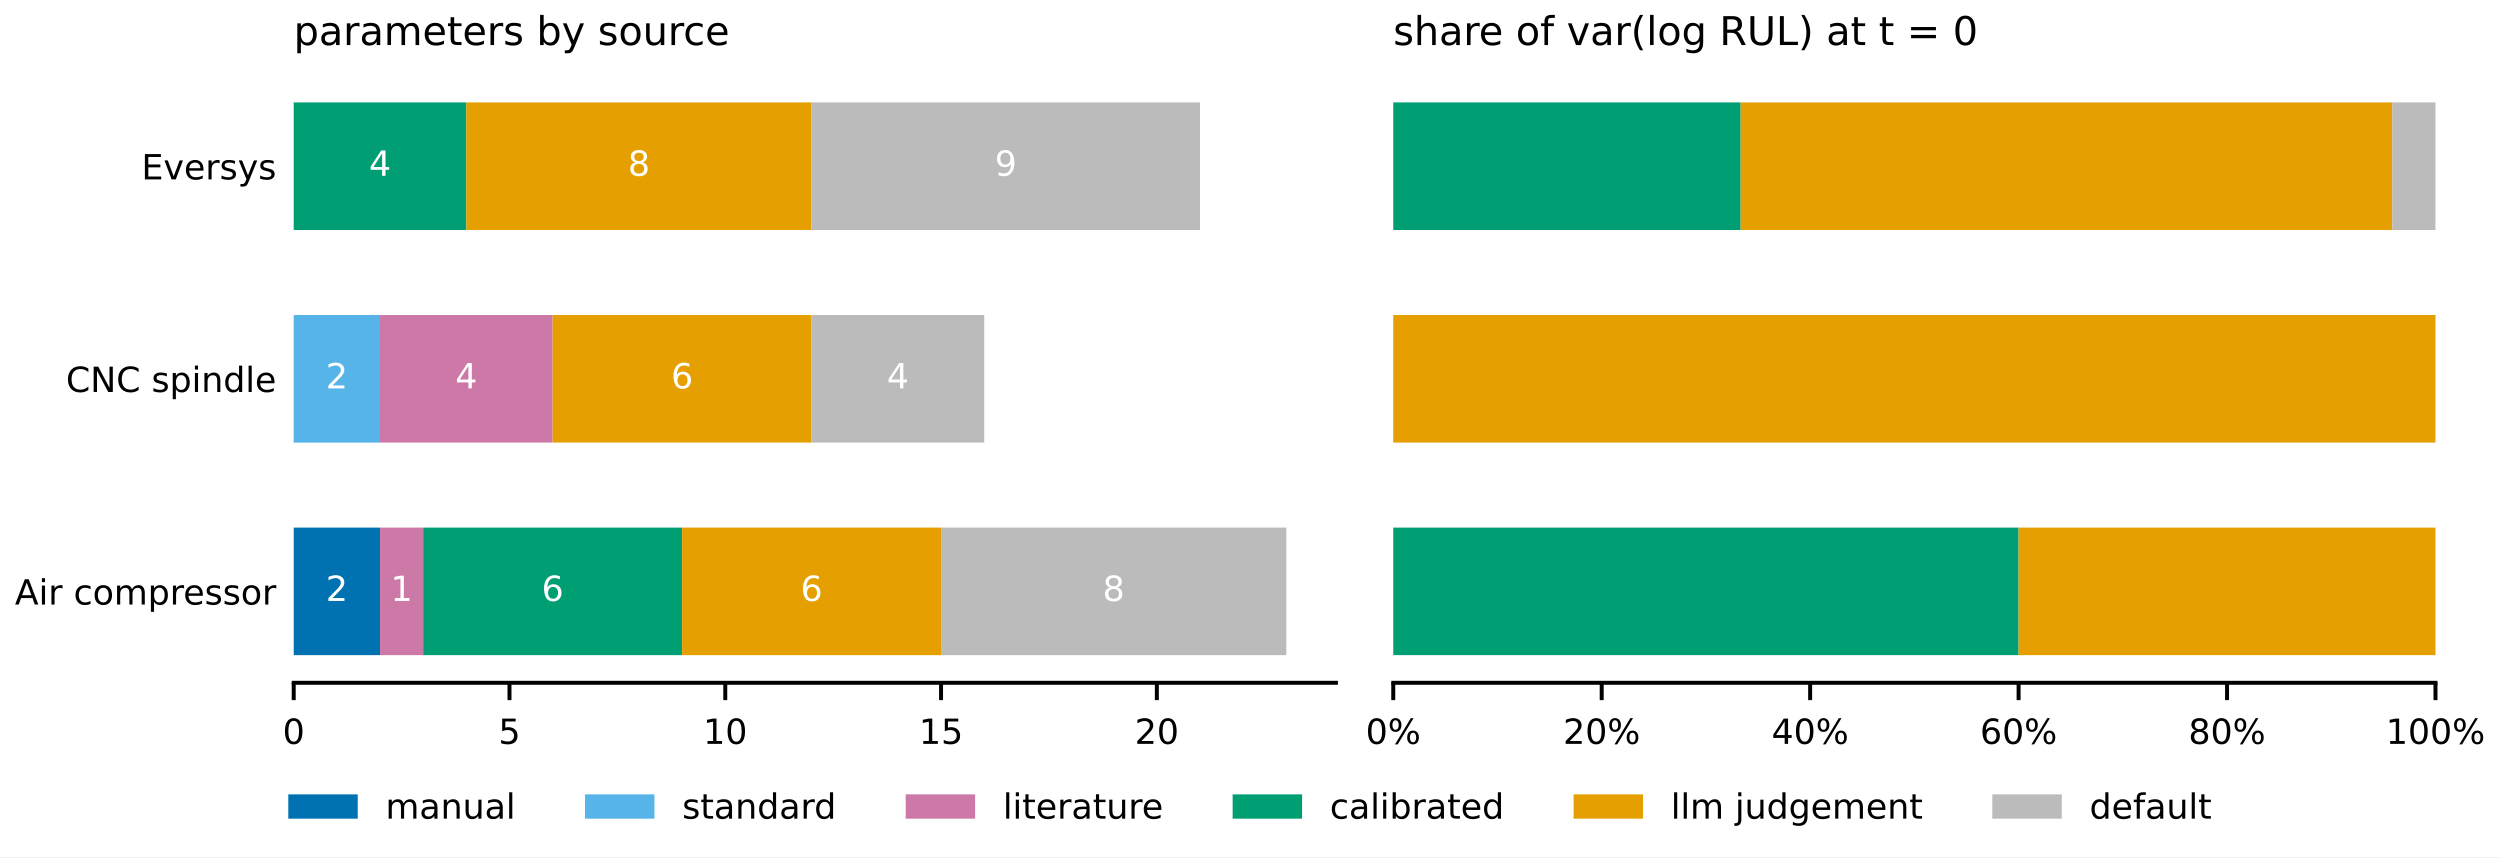
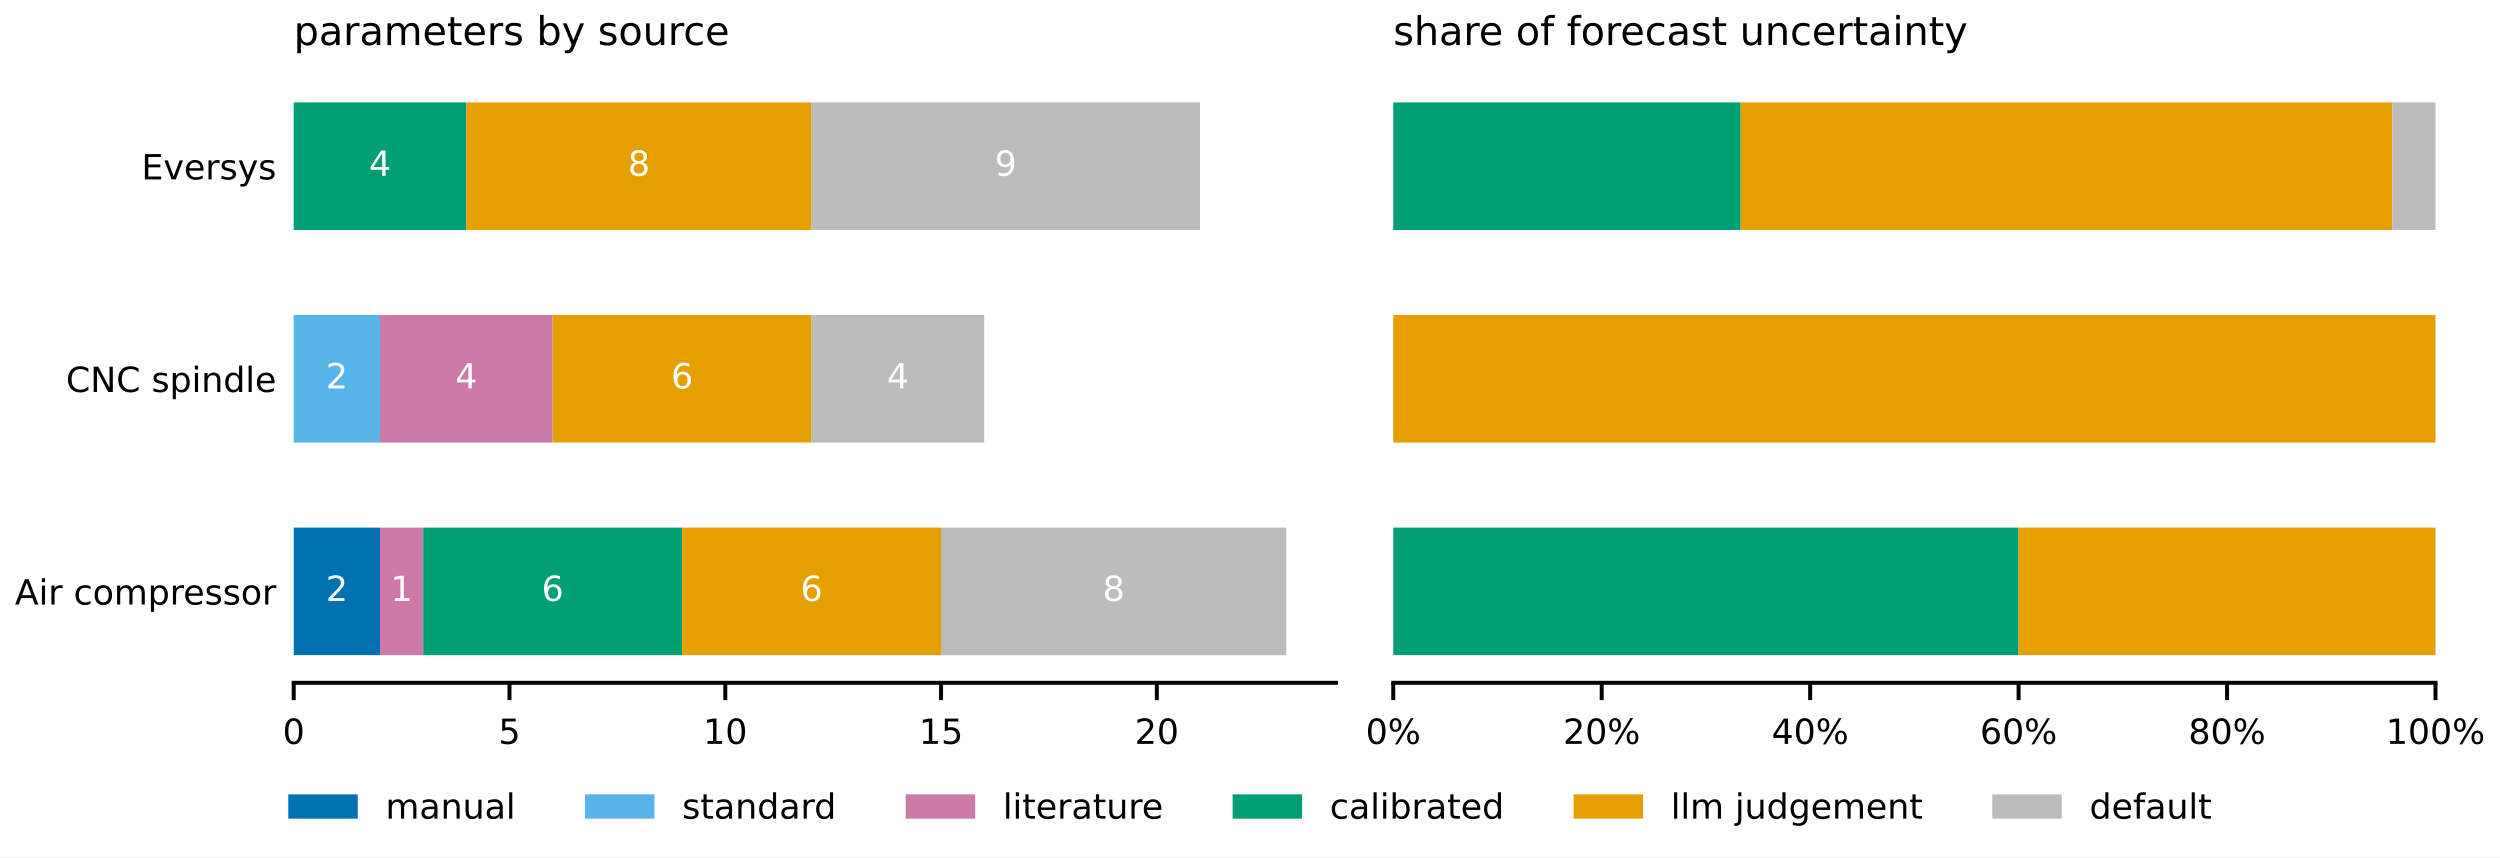
<svg xmlns="http://www.w3.org/2000/svg" xmlns:xlink="http://www.w3.org/1999/xlink" width="504pt" height="172.8pt" viewBox="0 0 504 172.8" version="1.1">
  <defs>
    <style type="text/css">*{stroke-linejoin: round; stroke-linecap: butt}</style>
  </defs>
  <g id="figure_1">
    <g id="patch_1">
      <path d="M 0 172.8  L 504 172.8  L 504 0  L 0 0  z " style="fill: #ffffff" />
    </g>
    <g id="axes_1">
      <g id="patch_2">
        <path d="M 59.211 137.65  L 269.326 137.65  L 269.326 15.079  L 59.211 15.079  z " style="fill: #ffffff" />
      </g>
      <g id="patch_3">
        <path d="M 59.211 46.365  L 59.211 46.365  L 59.211 20.65  L 59.211 20.65  z " clip-path="url(#pb93d4cfa4b)" style="fill: #0072b2" />
      </g>
      <g id="patch_4">
        <path d="M 59.211 89.222  L 59.211 89.222  L 59.211 63.507  L 59.211 63.507  z " clip-path="url(#pb93d4cfa4b)" style="fill: #0072b2" />
      </g>
      <g id="patch_5">
        <path d="M 59.211 132.078  L 76.612 132.078  L 76.612 106.364  L 59.211 106.364  z " clip-path="url(#pb93d4cfa4b)" style="fill: #0072b2" />
      </g>
      <g id="patch_6">
        <path d="M 59.211 46.365  L 59.211 46.365  L 59.211 20.65  L 59.211 20.65  z " clip-path="url(#pb93d4cfa4b)" style="fill: #56b4e9" />
      </g>
      <g id="patch_7">
        <path d="M 59.211 89.222  L 76.612 89.222  L 76.612 63.507  L 59.211 63.507  z " clip-path="url(#pb93d4cfa4b)" style="fill: #56b4e9" />
      </g>
      <g id="patch_8">
        <path d="M 76.612 132.078  L 76.612 132.078  L 76.612 106.364  L 76.612 106.364  z " clip-path="url(#pb93d4cfa4b)" style="fill: #56b4e9" />
      </g>
      <g id="patch_9">
        <path d="M 59.211 46.365  L 59.211 46.365  L 59.211 20.65  L 59.211 20.65  z " clip-path="url(#pb93d4cfa4b)" style="fill: #cc79a7" />
      </g>
      <g id="patch_10">
        <path d="M 76.612 89.222  L 111.414 89.222  L 111.414 63.507  L 76.612 63.507  z " clip-path="url(#pb93d4cfa4b)" style="fill: #cc79a7" />
      </g>
      <g id="patch_11">
        <path d="M 76.612 132.078  L 85.313 132.078  L 85.313 106.364  L 76.612 106.364  z " clip-path="url(#pb93d4cfa4b)" style="fill: #cc79a7" />
      </g>
      <g id="patch_12">
        <path d="M 59.211 46.365  L 94.013 46.365  L 94.013 20.65  L 59.211 20.65  z " clip-path="url(#pb93d4cfa4b)" style="fill: #009e73" />
      </g>
      <g id="patch_13">
        <path d="M 111.414 89.222  L 111.414 89.222  L 111.414 63.507  L 111.414 63.507  z " clip-path="url(#pb93d4cfa4b)" style="fill: #009e73" />
      </g>
      <g id="patch_14">
        <path d="M 85.313 132.078  L 137.515 132.078  L 137.515 106.364  L 85.313 106.364  z " clip-path="url(#pb93d4cfa4b)" style="fill: #009e73" />
      </g>
      <g id="patch_15">
        <path d="M 94.013 46.365  L 163.616 46.365  L 163.616 20.65  L 94.013 20.65  z " clip-path="url(#pb93d4cfa4b)" style="fill: #e69f00" />
      </g>
      <g id="patch_16">
        <path d="M 111.414 89.222  L 163.616 89.222  L 163.616 63.507  L 111.414 63.507  z " clip-path="url(#pb93d4cfa4b)" style="fill: #e69f00" />
      </g>
      <g id="patch_17">
        <path d="M 137.515 132.078  L 189.717 132.078  L 189.717 106.364  L 137.515 106.364  z " clip-path="url(#pb93d4cfa4b)" style="fill: #e69f00" />
      </g>
      <g id="patch_18">
        <path d="M 163.616 46.365  L 241.92 46.365  L 241.92 20.65  L 163.616 20.65  z " clip-path="url(#pb93d4cfa4b)" style="fill: #bbbbbb" />
      </g>
      <g id="patch_19">
        <path d="M 163.616 89.222  L 198.418 89.222  L 198.418 63.507  L 163.616 63.507  z " clip-path="url(#pb93d4cfa4b)" style="fill: #bbbbbb" />
      </g>
      <g id="patch_20">
        <path d="M 189.717 132.078  L 259.321 132.078  L 259.321 106.364  L 189.717 106.364  z " clip-path="url(#pb93d4cfa4b)" style="fill: #bbbbbb" />
      </g>
      <g id="matplotlib.axis_1">
        <g id="xtick_1">
          <g id="line2d_1">
            <defs>
              <path id="m412ac453bf" d="M 0 0  L 0 3.5  " style="stroke: #000000; stroke-width: 0.8" />
            </defs>
            <g>
              <use xlink:href="#m412ac453bf" x="59.211" y="137.65" style="stroke: #000000; stroke-width: 0.8" />
            </g>
          </g>
          <g id="text_1">
            <g transform="translate(56.98446 149.9688) scale(0.07 -0.07)">
              <defs>
                <path id="DejaVuSans-30" d="M 2034 4250  Q 1547 4250 1301 3770  Q 1056 3291 1056 2328  Q 1056 1369 1301 889  Q 1547 409 2034 409  Q 2525 409 2770 889  Q 3016 1369 3016 2328  Q 3016 3291 2770 3770  Q 2525 4250 2034 4250  z M 2034 4750  Q 2819 4750 3233 4129  Q 3647 3509 3647 2328  Q 3647 1150 3233 529  Q 2819 -91 2034 -91  Q 1250 -91 836 529  Q 422 1150 422 2328  Q 422 3509 836 4129  Q 1250 4750 2034 4750  z " transform="scale(0.015625)" />
              </defs>
              <use xlink:href="#DejaVuSans-30" />
            </g>
          </g>
        </g>
        <g id="xtick_2">
          <g id="line2d_2">
            <g>
              <use xlink:href="#m412ac453bf" x="102.713" y="137.65" style="stroke: #000000; stroke-width: 0.8" />
            </g>
          </g>
          <g id="text_2">
            <g transform="translate(100.4865 149.9688) scale(0.07 -0.07)">
              <defs>
                <path id="DejaVuSans-35" d="M 691 4666  L 3169 4666  L 3169 4134  L 1269 4134  L 1269 2991  Q 1406 3038 1543 3061  Q 1681 3084 1819 3084  Q 2600 3084 3056 2656  Q 3513 2228 3513 1497  Q 3513 744 3044 326  Q 2575 -91 1722 -91  Q 1428 -91 1123 -41  Q 819 9 494 109  L 494 744  Q 775 591 1075 516  Q 1375 441 1709 441  Q 2250 441 2565 725  Q 2881 1009 2881 1497  Q 2881 1984 2565 2268  Q 2250 2553 1709 2553  Q 1456 2553 1204 2497  Q 953 2441 691 2322  L 691 4666  z " transform="scale(0.015625)" />
              </defs>
              <use xlink:href="#DejaVuSans-35" />
            </g>
          </g>
        </g>
        <g id="xtick_3">
          <g id="line2d_3">
            <g>
              <use xlink:href="#m412ac453bf" x="146.215" y="137.65" style="stroke: #000000; stroke-width: 0.8" />
            </g>
          </g>
          <g id="text_3">
            <g transform="translate(141.7616 149.9688) scale(0.07 -0.07)">
              <defs>
                <path id="DejaVuSans-31" d="M 794 531  L 1825 531  L 1825 4091  L 703 3866  L 703 4441  L 1819 4666  L 2450 4666  L 2450 531  L 3481 531  L 3481 0  L 794 0  L 794 531  z " transform="scale(0.015625)" />
              </defs>
              <use xlink:href="#DejaVuSans-31" />
              <use xlink:href="#DejaVuSans-30" transform="translate(63.62305 0)" />
            </g>
          </g>
        </g>
        <g id="xtick_4">
          <g id="line2d_4">
            <g>
              <use xlink:href="#m412ac453bf" x="189.717" y="137.65" style="stroke: #000000; stroke-width: 0.8" />
            </g>
          </g>
          <g id="text_4">
            <g transform="translate(185.2636 149.9688) scale(0.07 -0.07)">
              <use xlink:href="#DejaVuSans-31" />
              <use xlink:href="#DejaVuSans-35" transform="translate(63.62305 0)" />
            </g>
          </g>
        </g>
        <g id="xtick_5">
          <g id="line2d_5">
            <g>
              <use xlink:href="#m412ac453bf" x="233.219" y="137.65" style="stroke: #000000; stroke-width: 0.8" />
            </g>
          </g>
          <g id="text_5">
            <g transform="translate(228.7656 149.9688) scale(0.07 -0.07)">
              <defs>
                <path id="DejaVuSans-32" d="M 1228 531  L 3431 531  L 3431 0  L 469 0  L 469 531  Q 828 903 1448 1529  Q 2069 2156 2228 2338  Q 2531 2678 2651 2914  Q 2772 3150 2772 3378  Q 2772 3750 2511 3984  Q 2250 4219 1831 4219  Q 1534 4219 1204 4116  Q 875 4013 500 3803  L 500 4441  Q 881 4594 1212 4672  Q 1544 4750 1819 4750  Q 2544 4750 2975 4387  Q 3406 4025 3406 3419  Q 3406 3131 3298 2873  Q 3191 2616 2906 2266  Q 2828 2175 2409 1742  Q 1991 1309 1228 531  z " transform="scale(0.015625)" />
              </defs>
              <use xlink:href="#DejaVuSans-32" />
              <use xlink:href="#DejaVuSans-30" transform="translate(63.62305 0)" />
            </g>
          </g>
        </g>
      </g>
      <g id="matplotlib.axis_2">
        <g id="ytick_1">
          <g id="line2d_6" />
          <g id="text_6">
            <g transform="translate(28.52399 36.16694) scale(0.07 -0.07)">
              <defs>
                <path id="DejaVuSans-45" d="M 628 4666  L 3578 4666  L 3578 4134  L 1259 4134  L 1259 2753  L 3481 2753  L 3481 2222  L 1259 2222  L 1259 531  L 3634 531  L 3634 0  L 628 0  L 628 4666  z " transform="scale(0.015625)" />
                <path id="DejaVuSans-76" d="M 191 3500  L 800 3500  L 1894 563  L 2988 3500  L 3597 3500  L 2284 0  L 1503 0  L 191 3500  z " transform="scale(0.015625)" />
                <path id="DejaVuSans-65" d="M 3597 1894  L 3597 1613  L 953 1613  Q 991 1019 1311 708  Q 1631 397 2203 397  Q 2534 397 2845 478  Q 3156 559 3463 722  L 3463 178  Q 3153 47 2828 -22  Q 2503 -91 2169 -91  Q 1331 -91 842 396  Q 353 884 353 1716  Q 353 2575 817 3079  Q 1281 3584 2069 3584  Q 2775 3584 3186 3129  Q 3597 2675 3597 1894  z M 3022 2063  Q 3016 2534 2758 2815  Q 2500 3097 2075 3097  Q 1594 3097 1305 2825  Q 1016 2553 972 2059  L 3022 2063  z " transform="scale(0.015625)" />
                <path id="DejaVuSans-72" d="M 2631 2963  Q 2534 3019 2420 3045  Q 2306 3072 2169 3072  Q 1681 3072 1420 2755  Q 1159 2438 1159 1844  L 1159 0  L 581 0  L 581 3500  L 1159 3500  L 1159 2956  Q 1341 3275 1631 3429  Q 1922 3584 2338 3584  Q 2397 3584 2469 3576  Q 2541 3569 2628 3553  L 2631 2963  z " transform="scale(0.015625)" />
                <path id="DejaVuSans-73" d="M 2834 3397  L 2834 2853  Q 2591 2978 2328 3040  Q 2066 3103 1784 3103  Q 1356 3103 1142 2972  Q 928 2841 928 2578  Q 928 2378 1081 2264  Q 1234 2150 1697 2047  L 1894 2003  Q 2506 1872 2764 1633  Q 3022 1394 3022 966  Q 3022 478 2636 193  Q 2250 -91 1575 -91  Q 1294 -91 989 -36  Q 684 19 347 128  L 347 722  Q 666 556 975 473  Q 1284 391 1588 391  Q 1994 391 2212 530  Q 2431 669 2431 922  Q 2431 1156 2273 1281  Q 2116 1406 1581 1522  L 1381 1569  Q 847 1681 609 1914  Q 372 2147 372 2553  Q 372 3047 722 3315  Q 1072 3584 1716 3584  Q 2034 3584 2315 3537  Q 2597 3491 2834 3397  z " transform="scale(0.015625)" />
                <path id="DejaVuSans-79" d="M 2059 -325  Q 1816 -950 1584 -1140  Q 1353 -1331 966 -1331  L 506 -1331  L 506 -850  L 844 -850  Q 1081 -850 1212 -737  Q 1344 -625 1503 -206  L 1606 56  L 191 3500  L 800 3500  L 1894 763  L 2988 3500  L 3597 3500  L 2059 -325  z " transform="scale(0.015625)" />
              </defs>
              <use xlink:href="#DejaVuSans-45" />
              <use xlink:href="#DejaVuSans-76" transform="translate(63.18359 0)" />
              <use xlink:href="#DejaVuSans-65" transform="translate(122.3633 0)" />
              <use xlink:href="#DejaVuSans-72" transform="translate(183.8867 0)" />
              <use xlink:href="#DejaVuSans-73" transform="translate(225 0)" />
              <use xlink:href="#DejaVuSans-79" transform="translate(277.0996 0)" />
              <use xlink:href="#DejaVuSans-73" transform="translate(336.2793 0)" />
            </g>
          </g>
        </g>
        <g id="ytick_2">
          <g id="line2d_7" />
          <g id="text_7">
            <g transform="translate(13.30665 79.0239) scale(0.07 -0.07)">
              <defs>
                <path id="DejaVuSans-43" d="M 4122 4306  L 4122 3641  Q 3803 3938 3442 4084  Q 3081 4231 2675 4231  Q 1875 4231 1450 3742  Q 1025 3253 1025 2328  Q 1025 1406 1450 917  Q 1875 428 2675 428  Q 3081 428 3442 575  Q 3803 722 4122 1019  L 4122 359  Q 3791 134 3420 21  Q 3050 -91 2638 -91  Q 1578 -91 968 557  Q 359 1206 359 2328  Q 359 3453 968 4101  Q 1578 4750 2638 4750  Q 3056 4750 3426 4639  Q 3797 4528 4122 4306  z " transform="scale(0.015625)" />
                <path id="DejaVuSans-4e" d="M 628 4666  L 1478 4666  L 3547 763  L 3547 4666  L 4159 4666  L 4159 0  L 3309 0  L 1241 3903  L 1241 0  L 628 0  L 628 4666  z " transform="scale(0.015625)" />
                <path id="DejaVuSans-20" transform="scale(0.015625)" />
                <path id="DejaVuSans-70" d="M 1159 525  L 1159 -1331  L 581 -1331  L 581 3500  L 1159 3500  L 1159 2969  Q 1341 3281 1617 3432  Q 1894 3584 2278 3584  Q 2916 3584 3314 3078  Q 3713 2572 3713 1747  Q 3713 922 3314 415  Q 2916 -91 2278 -91  Q 1894 -91 1617 61  Q 1341 213 1159 525  z M 3116 1747  Q 3116 2381 2855 2742  Q 2594 3103 2138 3103  Q 1681 3103 1420 2742  Q 1159 2381 1159 1747  Q 1159 1113 1420 752  Q 1681 391 2138 391  Q 2594 391 2855 752  Q 3116 1113 3116 1747  z " transform="scale(0.015625)" />
                <path id="DejaVuSans-69" d="M 603 3500  L 1178 3500  L 1178 0  L 603 0  L 603 3500  z M 603 4863  L 1178 4863  L 1178 4134  L 603 4134  L 603 4863  z " transform="scale(0.015625)" />
                <path id="DejaVuSans-6e" d="M 3513 2113  L 3513 0  L 2938 0  L 2938 2094  Q 2938 2591 2744 2837  Q 2550 3084 2163 3084  Q 1697 3084 1428 2787  Q 1159 2491 1159 1978  L 1159 0  L 581 0  L 581 3500  L 1159 3500  L 1159 2956  Q 1366 3272 1645 3428  Q 1925 3584 2291 3584  Q 2894 3584 3203 3211  Q 3513 2838 3513 2113  z " transform="scale(0.015625)" />
                <path id="DejaVuSans-64" d="M 2906 2969  L 2906 4863  L 3481 4863  L 3481 0  L 2906 0  L 2906 525  Q 2725 213 2448 61  Q 2172 -91 1784 -91  Q 1150 -91 751 415  Q 353 922 353 1747  Q 353 2572 751 3078  Q 1150 3584 1784 3584  Q 2172 3584 2448 3432  Q 2725 3281 2906 2969  z M 947 1747  Q 947 1113 1208 752  Q 1469 391 1925 391  Q 2381 391 2643 752  Q 2906 1113 2906 1747  Q 2906 2381 2643 2742  Q 2381 3103 1925 3103  Q 1469 3103 1208 2742  Q 947 2381 947 1747  z " transform="scale(0.015625)" />
                <path id="DejaVuSans-6c" d="M 603 4863  L 1178 4863  L 1178 0  L 603 0  L 603 4863  z " transform="scale(0.015625)" />
              </defs>
              <use xlink:href="#DejaVuSans-43" />
              <use xlink:href="#DejaVuSans-4e" transform="translate(69.82422 0)" />
              <use xlink:href="#DejaVuSans-43" transform="translate(144.6289 0)" />
              <use xlink:href="#DejaVuSans-20" transform="translate(214.4531 0)" />
              <use xlink:href="#DejaVuSans-73" transform="translate(246.2402 0)" />
              <use xlink:href="#DejaVuSans-70" transform="translate(298.3398 0)" />
              <use xlink:href="#DejaVuSans-69" transform="translate(361.8164 0)" />
              <use xlink:href="#DejaVuSans-6e" transform="translate(389.5996 0)" />
              <use xlink:href="#DejaVuSans-64" transform="translate(452.9785 0)" />
              <use xlink:href="#DejaVuSans-6c" transform="translate(516.4551 0)" />
              <use xlink:href="#DejaVuSans-65" transform="translate(544.2383 0)" />
            </g>
          </g>
        </g>
        <g id="ytick_3">
          <g id="line2d_8" />
          <g id="text_8">
            <g transform="translate(3.00024 121.8809) scale(0.07 -0.07)">
              <defs>
                <path id="DejaVuSans-41" d="M 2188 4044  L 1331 1722  L 3047 1722  L 2188 4044  z M 1831 4666  L 2547 4666  L 4325 0  L 3669 0  L 3244 1197  L 1141 1197  L 716 0  L 50 0  L 1831 4666  z " transform="scale(0.015625)" />
                <path id="DejaVuSans-63" d="M 3122 3366  L 3122 2828  Q 2878 2963 2633 3030  Q 2388 3097 2138 3097  Q 1578 3097 1268 2742  Q 959 2388 959 1747  Q 959 1106 1268 751  Q 1578 397 2138 397  Q 2388 397 2633 464  Q 2878 531 3122 666  L 3122 134  Q 2881 22 2623 -34  Q 2366 -91 2075 -91  Q 1284 -91 818 406  Q 353 903 353 1747  Q 353 2603 823 3093  Q 1294 3584 2113 3584  Q 2378 3584 2631 3529  Q 2884 3475 3122 3366  z " transform="scale(0.015625)" />
                <path id="DejaVuSans-6f" d="M 1959 3097  Q 1497 3097 1228 2736  Q 959 2375 959 1747  Q 959 1119 1226 758  Q 1494 397 1959 397  Q 2419 397 2687 759  Q 2956 1122 2956 1747  Q 2956 2369 2687 2733  Q 2419 3097 1959 3097  z M 1959 3584  Q 2709 3584 3137 3096  Q 3566 2609 3566 1747  Q 3566 888 3137 398  Q 2709 -91 1959 -91  Q 1206 -91 779 398  Q 353 888 353 1747  Q 353 2609 779 3096  Q 1206 3584 1959 3584  z " transform="scale(0.015625)" />
                <path id="DejaVuSans-6d" d="M 3328 2828  Q 3544 3216 3844 3400  Q 4144 3584 4550 3584  Q 5097 3584 5394 3201  Q 5691 2819 5691 2113  L 5691 0  L 5113 0  L 5113 2094  Q 5113 2597 4934 2840  Q 4756 3084 4391 3084  Q 3944 3084 3684 2787  Q 3425 2491 3425 1978  L 3425 0  L 2847 0  L 2847 2094  Q 2847 2600 2669 2842  Q 2491 3084 2119 3084  Q 1678 3084 1418 2786  Q 1159 2488 1159 1978  L 1159 0  L 581 0  L 581 3500  L 1159 3500  L 1159 2956  Q 1356 3278 1631 3431  Q 1906 3584 2284 3584  Q 2666 3584 2933 3390  Q 3200 3197 3328 2828  z " transform="scale(0.015625)" />
              </defs>
              <use xlink:href="#DejaVuSans-41" />
              <use xlink:href="#DejaVuSans-69" transform="translate(68.4082 0)" />
              <use xlink:href="#DejaVuSans-72" transform="translate(96.19141 0)" />
              <use xlink:href="#DejaVuSans-20" transform="translate(137.3047 0)" />
              <use xlink:href="#DejaVuSans-63" transform="translate(169.0918 0)" />
              <use xlink:href="#DejaVuSans-6f" transform="translate(224.0723 0)" />
              <use xlink:href="#DejaVuSans-6d" transform="translate(285.2539 0)" />
              <use xlink:href="#DejaVuSans-70" transform="translate(382.666 0)" />
              <use xlink:href="#DejaVuSans-72" transform="translate(446.1426 0)" />
              <use xlink:href="#DejaVuSans-65" transform="translate(485.0059 0)" />
              <use xlink:href="#DejaVuSans-73" transform="translate(546.5293 0)" />
              <use xlink:href="#DejaVuSans-73" transform="translate(598.6289 0)" />
              <use xlink:href="#DejaVuSans-6f" transform="translate(650.7285 0)" />
              <use xlink:href="#DejaVuSans-72" transform="translate(711.9102 0)" />
            </g>
          </g>
        </g>
      </g>
      <g id="patch_21">
        <path d="M 59.211 137.65  L 269.326 137.65  " style="fill: none; stroke: #000000; stroke-width: 0.8; stroke-linejoin: miter; stroke-linecap: square" />
      </g>
      <g id="text_9">
        <g style="fill: #ffffff" transform="translate(65.68486 121.153) scale(0.07 -0.07)">
          <use xlink:href="#DejaVuSans-32" />
        </g>
      </g>
      <g id="text_10">
        <g style="fill: #ffffff" transform="translate(65.68486 78.29601) scale(0.07 -0.07)">
          <use xlink:href="#DejaVuSans-32" />
        </g>
      </g>
      <g id="text_11">
        <g style="fill: #ffffff" transform="translate(91.78606 78.29601) scale(0.07 -0.07)">
          <defs>
            <path id="DejaVuSans-34" d="M 2419 4116  L 825 1625  L 2419 1625  L 2419 4116  z M 2253 4666  L 3047 4666  L 3047 1625  L 3713 1625  L 3713 1100  L 3047 1100  L 3047 0  L 2419 0  L 2419 1100  L 313 1100  L 313 1709  L 2253 4666  z " transform="scale(0.015625)" />
          </defs>
          <use xlink:href="#DejaVuSans-34" />
        </g>
      </g>
      <g id="text_12">
        <g style="fill: #ffffff" transform="translate(78.73546 121.153) scale(0.07 -0.07)">
          <use xlink:href="#DejaVuSans-31" />
        </g>
      </g>
      <g id="text_13">
        <g style="fill: #ffffff" transform="translate(74.38526 35.43905) scale(0.07 -0.07)">
          <use xlink:href="#DejaVuSans-34" />
        </g>
      </g>
      <g id="text_14">
        <g style="fill: #ffffff" transform="translate(109.1869 121.153) scale(0.07 -0.07)">
          <defs>
            <path id="DejaVuSans-36" d="M 2113 2584  Q 1688 2584 1439 2293  Q 1191 2003 1191 1497  Q 1191 994 1439 701  Q 1688 409 2113 409  Q 2538 409 2786 701  Q 3034 994 3034 1497  Q 3034 2003 2786 2293  Q 2538 2584 2113 2584  z M 3366 4563  L 3366 3988  Q 3128 4100 2886 4159  Q 2644 4219 2406 4219  Q 1781 4219 1451 3797  Q 1122 3375 1075 2522  Q 1259 2794 1537 2939  Q 1816 3084 2150 3084  Q 2853 3084 3261 2657  Q 3669 2231 3669 1497  Q 3669 778 3244 343  Q 2819 -91 2113 -91  Q 1303 -91 875 529  Q 447 1150 447 2328  Q 447 3434 972 4092  Q 1497 4750 2381 4750  Q 2619 4750 2861 4703  Q 3103 4656 3366 4563  z " transform="scale(0.015625)" />
          </defs>
          <use xlink:href="#DejaVuSans-36" />
        </g>
      </g>
      <g id="text_15">
        <g style="fill: #ffffff" transform="translate(126.5877 35.43905) scale(0.07 -0.07)">
          <defs>
            <path id="DejaVuSans-38" d="M 2034 2216  Q 1584 2216 1326 1975  Q 1069 1734 1069 1313  Q 1069 891 1326 650  Q 1584 409 2034 409  Q 2484 409 2743 651  Q 3003 894 3003 1313  Q 3003 1734 2745 1975  Q 2488 2216 2034 2216  z M 1403 2484  Q 997 2584 770 2862  Q 544 3141 544 3541  Q 544 4100 942 4425  Q 1341 4750 2034 4750  Q 2731 4750 3128 4425  Q 3525 4100 3525 3541  Q 3525 3141 3298 2862  Q 3072 2584 2669 2484  Q 3125 2378 3379 2068  Q 3634 1759 3634 1313  Q 3634 634 3220 271  Q 2806 -91 2034 -91  Q 1263 -91 848 271  Q 434 634 434 1313  Q 434 1759 690 2068  Q 947 2378 1403 2484  z M 1172 3481  Q 1172 3119 1398 2916  Q 1625 2713 2034 2713  Q 2441 2713 2670 2916  Q 2900 3119 2900 3481  Q 2900 3844 2670 4047  Q 2441 4250 2034 4250  Q 1625 4250 1398 4047  Q 1172 3844 1172 3481  z " transform="scale(0.015625)" />
          </defs>
          <use xlink:href="#DejaVuSans-38" />
        </g>
      </g>
      <g id="text_16">
        <g style="fill: #ffffff" transform="translate(135.2881 78.29601) scale(0.07 -0.07)">
          <use xlink:href="#DejaVuSans-36" />
        </g>
      </g>
      <g id="text_17">
        <g style="fill: #ffffff" transform="translate(161.3893 121.153) scale(0.07 -0.07)">
          <use xlink:href="#DejaVuSans-36" />
        </g>
      </g>
      <g id="text_18">
        <g style="fill: #ffffff" transform="translate(200.5411 35.43905) scale(0.07 -0.07)">
          <defs>
            <path id="DejaVuSans-39" d="M 703 97  L 703 672  Q 941 559 1184 500  Q 1428 441 1663 441  Q 2288 441 2617 861  Q 2947 1281 2994 2138  Q 2813 1869 2534 1725  Q 2256 1581 1919 1581  Q 1219 1581 811 2004  Q 403 2428 403 3163  Q 403 3881 828 4315  Q 1253 4750 1959 4750  Q 2769 4750 3195 4129  Q 3622 3509 3622 2328  Q 3622 1225 3098 567  Q 2575 -91 1691 -91  Q 1453 -91 1209 -44  Q 966 3 703 97  z M 1959 2075  Q 2384 2075 2632 2365  Q 2881 2656 2881 3163  Q 2881 3666 2632 3958  Q 2384 4250 1959 4250  Q 1534 4250 1286 3958  Q 1038 3666 1038 3163  Q 1038 2656 1286 2365  Q 1534 2075 1959 2075  z " transform="scale(0.015625)" />
          </defs>
          <use xlink:href="#DejaVuSans-39" />
        </g>
      </g>
      <g id="text_19">
        <g style="fill: #ffffff" transform="translate(178.7901 78.29601) scale(0.07 -0.07)">
          <use xlink:href="#DejaVuSans-34" />
        </g>
      </g>
      <g id="text_20">
        <g style="fill: #ffffff" transform="translate(222.2921 121.153) scale(0.07 -0.07)">
          <use xlink:href="#DejaVuSans-38" />
        </g>
      </g>
      <g id="text_21">
        <g transform="translate(59.21133 9.07899) scale(0.08 -0.08)">
          <defs>
            <path id="DejaVuSans-61" d="M 2194 1759  Q 1497 1759 1228 1600  Q 959 1441 959 1056  Q 959 750 1161 570  Q 1363 391 1709 391  Q 2188 391 2477 730  Q 2766 1069 2766 1631  L 2766 1759  L 2194 1759  z M 3341 1997  L 3341 0  L 2766 0  L 2766 531  Q 2569 213 2275 61  Q 1981 -91 1556 -91  Q 1019 -91 701 211  Q 384 513 384 1019  Q 384 1609 779 1909  Q 1175 2209 1959 2209  L 2766 2209  L 2766 2266  Q 2766 2663 2505 2880  Q 2244 3097 1772 3097  Q 1472 3097 1187 3025  Q 903 2953 641 2809  L 641 3341  Q 956 3463 1253 3523  Q 1550 3584 1831 3584  Q 2591 3584 2966 3190  Q 3341 2797 3341 1997  z " transform="scale(0.015625)" />
            <path id="DejaVuSans-74" d="M 1172 4494  L 1172 3500  L 2356 3500  L 2356 3053  L 1172 3053  L 1172 1153  Q 1172 725 1289 603  Q 1406 481 1766 481  L 2356 481  L 2356 0  L 1766 0  Q 1100 0 847 248  Q 594 497 594 1153  L 594 3053  L 172 3053  L 172 3500  L 594 3500  L 594 4494  L 1172 4494  z " transform="scale(0.015625)" />
            <path id="DejaVuSans-62" d="M 3116 1747  Q 3116 2381 2855 2742  Q 2594 3103 2138 3103  Q 1681 3103 1420 2742  Q 1159 2381 1159 1747  Q 1159 1113 1420 752  Q 1681 391 2138 391  Q 2594 391 2855 752  Q 3116 1113 3116 1747  z M 1159 2969  Q 1341 3281 1617 3432  Q 1894 3584 2278 3584  Q 2916 3584 3314 3078  Q 3713 2572 3713 1747  Q 3713 922 3314 415  Q 2916 -91 2278 -91  Q 1894 -91 1617 61  Q 1341 213 1159 525  L 1159 0  L 581 0  L 581 4863  L 1159 4863  L 1159 2969  z " transform="scale(0.015625)" />
            <path id="DejaVuSans-75" d="M 544 1381  L 544 3500  L 1119 3500  L 1119 1403  Q 1119 906 1312 657  Q 1506 409 1894 409  Q 2359 409 2629 706  Q 2900 1003 2900 1516  L 2900 3500  L 3475 3500  L 3475 0  L 2900 0  L 2900 538  Q 2691 219 2414 64  Q 2138 -91 1772 -91  Q 1169 -91 856 284  Q 544 659 544 1381  z M 1991 3584  L 1991 3584  z " transform="scale(0.015625)" />
          </defs>
          <use xlink:href="#DejaVuSans-70" />
          <use xlink:href="#DejaVuSans-61" transform="translate(63.47656 0)" />
          <use xlink:href="#DejaVuSans-72" transform="translate(124.7559 0)" />
          <use xlink:href="#DejaVuSans-61" transform="translate(165.8691 0)" />
          <use xlink:href="#DejaVuSans-6d" transform="translate(227.1484 0)" />
          <use xlink:href="#DejaVuSans-65" transform="translate(324.5605 0)" />
          <use xlink:href="#DejaVuSans-74" transform="translate(386.084 0)" />
          <use xlink:href="#DejaVuSans-65" transform="translate(425.293 0)" />
          <use xlink:href="#DejaVuSans-72" transform="translate(486.8164 0)" />
          <use xlink:href="#DejaVuSans-73" transform="translate(527.9297 0)" />
          <use xlink:href="#DejaVuSans-20" transform="translate(580.0293 0)" />
          <use xlink:href="#DejaVuSans-62" transform="translate(611.8164 0)" />
          <use xlink:href="#DejaVuSans-79" transform="translate(675.293 0)" />
          <use xlink:href="#DejaVuSans-20" transform="translate(734.4727 0)" />
          <use xlink:href="#DejaVuSans-73" transform="translate(766.2598 0)" />
          <use xlink:href="#DejaVuSans-6f" transform="translate(818.3594 0)" />
          <use xlink:href="#DejaVuSans-75" transform="translate(879.541 0)" />
          <use xlink:href="#DejaVuSans-72" transform="translate(942.9199 0)" />
          <use xlink:href="#DejaVuSans-63" transform="translate(981.7832 0)" />
          <use xlink:href="#DejaVuSans-65" transform="translate(1036.764 0)" />
        </g>
      </g>
    </g>
    <g id="axes_2">
      <g id="patch_22">
        <path d="M 280.879 137.65  L 490.994 137.65  L 490.994 15.079  L 280.879 15.079  z " style="fill: #ffffff" />
      </g>
      <g id="patch_23">
        <path d="M 280.879 46.365  L 280.879 46.365  L 280.879 20.65  L 280.879 20.65  z " clip-path="url(#p0581211716)" style="fill: #0072b2" />
      </g>
      <g id="patch_24">
        <path d="M 280.879 89.222  L 280.879 89.222  L 280.879 63.507  L 280.879 63.507  z " clip-path="url(#p0581211716)" style="fill: #0072b2" />
      </g>
      <g id="patch_25">
        <path d="M 280.879 132.078  L 280.879 132.078  L 280.879 106.364  L 280.879 106.364  z " clip-path="url(#p0581211716)" style="fill: #0072b2" />
      </g>
      <g id="patch_26">
        <path d="M 280.879 46.365  L 280.879 46.365  L 280.879 20.65  L 280.879 20.65  z " clip-path="url(#p0581211716)" style="fill: #56b4e9" />
      </g>
      <g id="patch_27">
        <path d="M 280.879 89.222  L 280.879 89.222  L 280.879 63.507  L 280.879 63.507  z " clip-path="url(#p0581211716)" style="fill: #56b4e9" />
      </g>
      <g id="patch_28">
        <path d="M 280.879 132.078  L 280.879 132.078  L 280.879 106.364  L 280.879 106.364  z " clip-path="url(#p0581211716)" style="fill: #56b4e9" />
      </g>
      <g id="patch_29">
        <path d="M 280.879 46.365  L 280.879 46.365  L 280.879 20.65  L 280.879 20.65  z " clip-path="url(#p0581211716)" style="fill: #cc79a7" />
      </g>
      <g id="patch_30">
        <path d="M 280.879 89.222  L 280.879 89.222  L 280.879 63.507  L 280.879 63.507  z " clip-path="url(#p0581211716)" style="fill: #cc79a7" />
      </g>
      <g id="patch_31">
        <path d="M 280.879 132.078  L 280.879 132.078  L 280.879 106.364  L 280.879 106.364  z " clip-path="url(#p0581211716)" style="fill: #cc79a7" />
      </g>
      <g id="patch_32">
        <path d="M 280.879 46.365  L 350.917 46.365  L 350.917 20.65  L 280.879 20.65  z " clip-path="url(#p0581211716)" style="fill: #009e73" />
      </g>
      <g id="patch_33">
        <path d="M 280.879 89.222  L 280.879 89.222  L 280.879 63.507  L 280.879 63.507  z " clip-path="url(#p0581211716)" style="fill: #009e73" />
      </g>
      <g id="patch_34">
        <path d="M 280.879 132.078  L 406.948 132.078  L 406.948 106.364  L 280.879 106.364  z " clip-path="url(#p0581211716)" style="fill: #009e73" />
      </g>
      <g id="patch_35">
        <path d="M 350.917 46.365  L 482.301 46.365  L 482.301 20.65  L 350.917 20.65  z " clip-path="url(#p0581211716)" style="fill: #e69f00" />
      </g>
      <g id="patch_36">
        <path d="M 280.879 89.222  L 490.994 89.222  L 490.994 63.507  L 280.879 63.507  z " clip-path="url(#p0581211716)" style="fill: #e69f00" />
      </g>
      <g id="patch_37">
        <path d="M 406.948 132.078  L 490.994 132.078  L 490.994 106.364  L 406.948 106.364  z " clip-path="url(#p0581211716)" style="fill: #e69f00" />
      </g>
      <g id="patch_38">
        <path d="M 482.301 46.365  L 490.994 46.365  L 490.994 20.65  L 482.301 20.65  z " clip-path="url(#p0581211716)" style="fill: #bbbbbb" />
      </g>
      <g id="patch_39">
        <path d="M 490.994 89.222  L 490.994 89.222  L 490.994 63.507  L 490.994 63.507  z " clip-path="url(#p0581211716)" style="fill: #bbbbbb" />
      </g>
      <g id="patch_40">
        <path d="M 490.994 132.078  L 490.994 132.078  L 490.994 106.364  L 490.994 106.364  z " clip-path="url(#p0581211716)" style="fill: #bbbbbb" />
      </g>
      <g id="matplotlib.axis_3">
        <g id="xtick_6">
          <g id="line2d_9">
            <g>
              <use xlink:href="#m412ac453bf" x="280.879" y="137.65" style="stroke: #000000; stroke-width: 0.8" />
            </g>
          </g>
          <g id="text_22">
            <g transform="translate(275.3265 149.9688) scale(0.07 -0.07)">
              <defs>
                <path id="DejaVuSans-25" d="M 4653 2053  Q 4381 2053 4226 1822  Q 4072 1591 4072 1178  Q 4072 772 4226 539  Q 4381 306 4653 306  Q 4919 306 5073 539  Q 5228 772 5228 1178  Q 5228 1588 5073 1820  Q 4919 2053 4653 2053  z M 4653 2450  Q 5147 2450 5437 2106  Q 5728 1763 5728 1178  Q 5728 594 5436 251  Q 5144 -91 4653 -91  Q 4153 -91 3862 251  Q 3572 594 3572 1178  Q 3572 1766 3864 2108  Q 4156 2450 4653 2450  z M 1428 4353  Q 1159 4353 1004 4120  Q 850 3888 850 3481  Q 850 3069 1003 2837  Q 1156 2606 1428 2606  Q 1700 2606 1854 2837  Q 2009 3069 2009 3481  Q 2009 3884 1853 4118  Q 1697 4353 1428 4353  z M 4250 4750  L 4750 4750  L 1831 -91  L 1331 -91  L 4250 4750  z M 1428 4750  Q 1922 4750 2215 4408  Q 2509 4066 2509 3481  Q 2509 2891 2217 2550  Q 1925 2209 1428 2209  Q 931 2209 642 2551  Q 353 2894 353 3481  Q 353 4063 643 4406  Q 934 4750 1428 4750  z " transform="scale(0.015625)" />
              </defs>
              <use xlink:href="#DejaVuSans-30" />
              <use xlink:href="#DejaVuSans-25" transform="translate(63.62305 0)" />
            </g>
          </g>
        </g>
        <g id="xtick_7">
          <g id="line2d_10">
            <g>
              <use xlink:href="#m412ac453bf" x="322.902" y="137.65" style="stroke: #000000; stroke-width: 0.8" />
            </g>
          </g>
          <g id="text_23">
            <g transform="translate(315.1225 149.9688) scale(0.07 -0.07)">
              <use xlink:href="#DejaVuSans-32" />
              <use xlink:href="#DejaVuSans-30" transform="translate(63.62305 0)" />
              <use xlink:href="#DejaVuSans-25" transform="translate(127.2461 0)" />
            </g>
          </g>
        </g>
        <g id="xtick_8">
          <g id="line2d_11">
            <g>
              <use xlink:href="#m412ac453bf" x="364.925" y="137.65" style="stroke: #000000; stroke-width: 0.8" />
            </g>
          </g>
          <g id="text_24">
            <g transform="translate(357.1455 149.9688) scale(0.07 -0.07)">
              <use xlink:href="#DejaVuSans-34" />
              <use xlink:href="#DejaVuSans-30" transform="translate(63.62305 0)" />
              <use xlink:href="#DejaVuSans-25" transform="translate(127.2461 0)" />
            </g>
          </g>
        </g>
        <g id="xtick_9">
          <g id="line2d_12">
            <g>
              <use xlink:href="#m412ac453bf" x="406.948" y="137.65" style="stroke: #000000; stroke-width: 0.8" />
            </g>
          </g>
          <g id="text_25">
            <g transform="translate(399.1684 149.9688) scale(0.07 -0.07)">
              <use xlink:href="#DejaVuSans-36" />
              <use xlink:href="#DejaVuSans-30" transform="translate(63.62305 0)" />
              <use xlink:href="#DejaVuSans-25" transform="translate(127.2461 0)" />
            </g>
          </g>
        </g>
        <g id="xtick_10">
          <g id="line2d_13">
            <g>
              <use xlink:href="#m412ac453bf" x="448.971" y="137.65" style="stroke: #000000; stroke-width: 0.8" />
            </g>
          </g>
          <g id="text_26">
            <g transform="translate(441.1914 149.9688) scale(0.07 -0.07)">
              <use xlink:href="#DejaVuSans-38" />
              <use xlink:href="#DejaVuSans-30" transform="translate(63.62305 0)" />
              <use xlink:href="#DejaVuSans-25" transform="translate(127.2461 0)" />
            </g>
          </g>
        </g>
        <g id="xtick_11">
          <g id="line2d_14">
            <g>
              <use xlink:href="#m412ac453bf" x="490.994" y="137.65" style="stroke: #000000; stroke-width: 0.8" />
            </g>
          </g>
          <g id="text_27">
            <g transform="translate(480.9874 149.9688) scale(0.07 -0.07)">
              <use xlink:href="#DejaVuSans-31" />
              <use xlink:href="#DejaVuSans-30" transform="translate(63.62305 0)" />
              <use xlink:href="#DejaVuSans-30" transform="translate(127.2461 0)" />
              <use xlink:href="#DejaVuSans-25" transform="translate(190.8691 0)" />
            </g>
          </g>
        </g>
      </g>
      <g id="matplotlib.axis_4">
        <g id="ytick_4">
          <g id="line2d_15" />
        </g>
        <g id="ytick_5">
          <g id="line2d_16" />
        </g>
        <g id="ytick_6">
          <g id="line2d_17" />
        </g>
      </g>
      <g id="patch_41">
        <path d="M 280.879 137.65  L 490.994 137.65  " style="fill: none; stroke: #000000; stroke-width: 0.8; stroke-linejoin: miter; stroke-linecap: square" />
      </g>
      <g id="text_28">
        <g transform="translate(280.8789 9.07899) scale(0.08 -0.08)">
          <defs>
            <path id="DejaVuSans-68" d="M 3513 2113  L 3513 0  L 2938 0  L 2938 2094  Q 2938 2591 2744 2837  Q 2550 3084 2163 3084  Q 1697 3084 1428 2787  Q 1159 2491 1159 1978  L 1159 0  L 581 0  L 581 4863  L 1159 4863  L 1159 2956  Q 1366 3272 1645 3428  Q 1925 3584 2291 3584  Q 2894 3584 3203 3211  Q 3513 2838 3513 2113  z " transform="scale(0.015625)" />
            <path id="DejaVuSans-66" d="M 2375 4863  L 2375 4384  L 1825 4384  Q 1516 4384 1395 4259  Q 1275 4134 1275 3809  L 1275 3500  L 2222 3500  L 2222 3053  L 1275 3053  L 1275 0  L 697 0  L 697 3053  L 147 3053  L 147 3500  L 697 3500  L 697 3744  Q 697 4328 969 4595  Q 1241 4863 1831 4863  L 2375 4863  z " transform="scale(0.015625)" />
-             <path id="DejaVuSans-28" d="M 1984 4856  Q 1566 4138 1362 3434  Q 1159 2731 1159 2009  Q 1159 1288 1364 580  Q 1569 -128 1984 -844  L 1484 -844  Q 1016 -109 783 600  Q 550 1309 550 2009  Q 550 2706 781 3412  Q 1013 4119 1484 4856  L 1984 4856  z " transform="scale(0.015625)" />
-             <path id="DejaVuSans-67" d="M 2906 1791  Q 2906 2416 2648 2759  Q 2391 3103 1925 3103  Q 1463 3103 1205 2759  Q 947 2416 947 1791  Q 947 1169 1205 825  Q 1463 481 1925 481  Q 2391 481 2648 825  Q 2906 1169 2906 1791  z M 3481 434  Q 3481 -459 3084 -895  Q 2688 -1331 1869 -1331  Q 1566 -1331 1297 -1286  Q 1028 -1241 775 -1147  L 775 -588  Q 1028 -725 1275 -790  Q 1522 -856 1778 -856  Q 2344 -856 2625 -561  Q 2906 -266 2906 331  L 2906 616  Q 2728 306 2450 153  Q 2172 0 1784 0  Q 1141 0 747 490  Q 353 981 353 1791  Q 353 2603 747 3093  Q 1141 3584 1784 3584  Q 2172 3584 2450 3431  Q 2728 3278 2906 2969  L 2906 3500  L 3481 3500  L 3481 434  z " transform="scale(0.015625)" />
-             <path id="DejaVuSans-52" d="M 2841 2188  Q 3044 2119 3236 1894  Q 3428 1669 3622 1275  L 4263 0  L 3584 0  L 2988 1197  Q 2756 1666 2539 1819  Q 2322 1972 1947 1972  L 1259 1972  L 1259 0  L 628 0  L 628 4666  L 2053 4666  Q 2853 4666 3247 4331  Q 3641 3997 3641 3322  Q 3641 2881 3436 2590  Q 3231 2300 2841 2188  z M 1259 4147  L 1259 2491  L 2053 2491  Q 2509 2491 2742 2702  Q 2975 2913 2975 3322  Q 2975 3731 2742 3939  Q 2509 4147 2053 4147  L 1259 4147  z " transform="scale(0.015625)" />
-             <path id="DejaVuSans-55" d="M 556 4666  L 1191 4666  L 1191 1831  Q 1191 1081 1462 751  Q 1734 422 2344 422  Q 2950 422 3222 751  Q 3494 1081 3494 1831  L 3494 4666  L 4128 4666  L 4128 1753  Q 4128 841 3676 375  Q 3225 -91 2344 -91  Q 1459 -91 1007 375  Q 556 841 556 1753  L 556 4666  z " transform="scale(0.015625)" />
-             <path id="DejaVuSans-4c" d="M 628 4666  L 1259 4666  L 1259 531  L 3531 531  L 3531 0  L 628 0  L 628 4666  z " transform="scale(0.015625)" />
-             <path id="DejaVuSans-29" d="M 513 4856  L 1013 4856  Q 1481 4119 1714 3412  Q 1947 2706 1947 2009  Q 1947 1309 1714 600  Q 1481 -109 1013 -844  L 513 -844  Q 928 -128 1133 580  Q 1338 1288 1338 2009  Q 1338 2731 1133 3434  Q 928 4138 513 4856  z " transform="scale(0.015625)" />
-             <path id="DejaVuSans-3d" d="M 678 2906  L 4684 2906  L 4684 2381  L 678 2381  L 678 2906  z M 678 1631  L 4684 1631  L 4684 1100  L 678 1100  L 678 1631  z " transform="scale(0.015625)" />
          </defs>
          <use xlink:href="#DejaVuSans-73" />
          <use xlink:href="#DejaVuSans-68" transform="translate(52.09961 0)" />
          <use xlink:href="#DejaVuSans-61" transform="translate(115.4785 0)" />
          <use xlink:href="#DejaVuSans-72" transform="translate(176.7578 0)" />
          <use xlink:href="#DejaVuSans-65" transform="translate(215.6211 0)" />
          <use xlink:href="#DejaVuSans-20" transform="translate(277.1445 0)" />
          <use xlink:href="#DejaVuSans-6f" transform="translate(308.9316 0)" />
          <use xlink:href="#DejaVuSans-66" transform="translate(370.1133 0)" />
          <use xlink:href="#DejaVuSans-20" transform="translate(405.3184 0)" />
-           <use xlink:href="#DejaVuSans-76" transform="translate(437.1055 0)" />
-           <use xlink:href="#DejaVuSans-61" transform="translate(496.2852 0)" />
-           <use xlink:href="#DejaVuSans-72" transform="translate(557.5645 0)" />
-           <use xlink:href="#DejaVuSans-28" transform="translate(598.6777 0)" />
-           <use xlink:href="#DejaVuSans-6c" transform="translate(637.6914 0)" />
-           <use xlink:href="#DejaVuSans-6f" transform="translate(665.4746 0)" />
-           <use xlink:href="#DejaVuSans-67" transform="translate(726.6562 0)" />
-           <use xlink:href="#DejaVuSans-20" transform="translate(790.1328 0)" />
-           <use xlink:href="#DejaVuSans-52" transform="translate(821.9199 0)" />
-           <use xlink:href="#DejaVuSans-55" transform="translate(891.4023 0)" />
-           <use xlink:href="#DejaVuSans-4c" transform="translate(964.5957 0)" />
-           <use xlink:href="#DejaVuSans-29" transform="translate(1020.309 0)" />
-           <use xlink:href="#DejaVuSans-20" transform="translate(1059.322 0)" />
-           <use xlink:href="#DejaVuSans-61" transform="translate(1091.109 0)" />
-           <use xlink:href="#DejaVuSans-74" transform="translate(1152.389 0)" />
-           <use xlink:href="#DejaVuSans-20" transform="translate(1191.598 0)" />
-           <use xlink:href="#DejaVuSans-74" transform="translate(1223.385 0)" />
-           <use xlink:href="#DejaVuSans-20" transform="translate(1262.594 0)" />
-           <use xlink:href="#DejaVuSans-3d" transform="translate(1294.381 0)" />
-           <use xlink:href="#DejaVuSans-20" transform="translate(1378.17 0)" />
-           <use xlink:href="#DejaVuSans-30" transform="translate(1409.957 0)" />
+           <use xlink:href="#DejaVuSans-66" transform="translate(437.1055 0)" />
+           <use xlink:href="#DejaVuSans-6f" transform="translate(472.3105 0)" />
+           <use xlink:href="#DejaVuSans-72" transform="translate(533.4922 0)" />
+           <use xlink:href="#DejaVuSans-65" transform="translate(572.3555 0)" />
+           <use xlink:href="#DejaVuSans-63" transform="translate(633.8789 0)" />
+           <use xlink:href="#DejaVuSans-61" transform="translate(688.8594 0)" />
+           <use xlink:href="#DejaVuSans-73" transform="translate(750.1387 0)" />
+           <use xlink:href="#DejaVuSans-74" transform="translate(802.2383 0)" />
+           <use xlink:href="#DejaVuSans-20" transform="translate(841.4473 0)" />
+           <use xlink:href="#DejaVuSans-75" transform="translate(873.2344 0)" />
+           <use xlink:href="#DejaVuSans-6e" transform="translate(936.6133 0)" />
+           <use xlink:href="#DejaVuSans-63" transform="translate(999.9922 0)" />
+           <use xlink:href="#DejaVuSans-65" transform="translate(1054.973 0)" />
+           <use xlink:href="#DejaVuSans-72" transform="translate(1116.496 0)" />
+           <use xlink:href="#DejaVuSans-74" transform="translate(1157.609 0)" />
+           <use xlink:href="#DejaVuSans-61" transform="translate(1196.818 0)" />
+           <use xlink:href="#DejaVuSans-69" transform="translate(1258.098 0)" />
+           <use xlink:href="#DejaVuSans-6e" transform="translate(1285.881 0)" />
+           <use xlink:href="#DejaVuSans-74" transform="translate(1349.26 0)" />
+           <use xlink:href="#DejaVuSans-79" transform="translate(1388.469 0)" />
        </g>
      </g>
    </g>
    <g id="legend_1">
      <g id="patch_42">
        <path d="M 58.12 165.044  L 72.12 165.044  L 72.12 160.144  L 58.12 160.144  z " style="fill: #0072b2" />
      </g>
      <g id="text_29">
        <g transform="translate(77.72023 165.0442) scale(0.07 -0.07)">
          <use xlink:href="#DejaVuSans-6d" />
          <use xlink:href="#DejaVuSans-61" transform="translate(97.41211 0)" />
          <use xlink:href="#DejaVuSans-6e" transform="translate(158.6914 0)" />
          <use xlink:href="#DejaVuSans-75" transform="translate(222.0703 0)" />
          <use xlink:href="#DejaVuSans-61" transform="translate(285.4492 0)" />
          <use xlink:href="#DejaVuSans-6c" transform="translate(346.7285 0)" />
        </g>
      </g>
      <g id="patch_43">
        <path d="M 117.935 165.044  L 131.935 165.044  L 131.935 160.144  L 117.935 160.144  z " style="fill: #56b4e9" />
      </g>
      <g id="text_30">
        <g transform="translate(137.5352 165.0442) scale(0.07 -0.07)">
          <use xlink:href="#DejaVuSans-73" />
          <use xlink:href="#DejaVuSans-74" transform="translate(52.09961 0)" />
          <use xlink:href="#DejaVuSans-61" transform="translate(91.30859 0)" />
          <use xlink:href="#DejaVuSans-6e" transform="translate(152.5879 0)" />
          <use xlink:href="#DejaVuSans-64" transform="translate(215.9668 0)" />
          <use xlink:href="#DejaVuSans-61" transform="translate(279.4434 0)" />
          <use xlink:href="#DejaVuSans-72" transform="translate(340.7227 0)" />
          <use xlink:href="#DejaVuSans-64" transform="translate(380.0859 0)" />
        </g>
      </g>
      <g id="patch_44">
        <path d="M 182.585 165.044  L 196.585 165.044  L 196.585 160.144  L 182.585 160.144  z " style="fill: #cc79a7" />
      </g>
      <g id="text_31">
        <g transform="translate(202.1846 165.0442) scale(0.07 -0.07)">
          <use xlink:href="#DejaVuSans-6c" />
          <use xlink:href="#DejaVuSans-69" transform="translate(27.7832 0)" />
          <use xlink:href="#DejaVuSans-74" transform="translate(55.56641 0)" />
          <use xlink:href="#DejaVuSans-65" transform="translate(94.77539 0)" />
          <use xlink:href="#DejaVuSans-72" transform="translate(156.2988 0)" />
          <use xlink:href="#DejaVuSans-61" transform="translate(197.4121 0)" />
          <use xlink:href="#DejaVuSans-74" transform="translate(258.6914 0)" />
          <use xlink:href="#DejaVuSans-75" transform="translate(297.9004 0)" />
          <use xlink:href="#DejaVuSans-72" transform="translate(361.2793 0)" />
          <use xlink:href="#DejaVuSans-65" transform="translate(400.1426 0)" />
        </g>
      </g>
      <g id="patch_45">
        <path d="M 248.501 165.044  L 262.501 165.044  L 262.501 160.144  L 248.501 160.144  z " style="fill: #009e73" />
      </g>
      <g id="text_32">
        <g transform="translate(268.1005 165.0442) scale(0.07 -0.07)">
          <use xlink:href="#DejaVuSans-63" />
          <use xlink:href="#DejaVuSans-61" transform="translate(54.98047 0)" />
          <use xlink:href="#DejaVuSans-6c" transform="translate(116.2598 0)" />
          <use xlink:href="#DejaVuSans-69" transform="translate(144.043 0)" />
          <use xlink:href="#DejaVuSans-62" transform="translate(171.8262 0)" />
          <use xlink:href="#DejaVuSans-72" transform="translate(235.3027 0)" />
          <use xlink:href="#DejaVuSans-61" transform="translate(276.416 0)" />
          <use xlink:href="#DejaVuSans-74" transform="translate(337.6953 0)" />
          <use xlink:href="#DejaVuSans-65" transform="translate(376.9043 0)" />
          <use xlink:href="#DejaVuSans-64" transform="translate(438.4277 0)" />
        </g>
      </g>
      <g id="patch_46">
        <path d="M 317.235 165.044  L 331.235 165.044  L 331.235 160.144  L 317.235 160.144  z " style="fill: #e69f00" />
      </g>
      <g id="text_33">
        <g transform="translate(336.8351 165.0442) scale(0.07 -0.07)">
          <defs>
            <path id="DejaVuSans-6a" d="M 603 3500  L 1178 3500  L 1178 -63  Q 1178 -731 923 -1031  Q 669 -1331 103 -1331  L -116 -1331  L -116 -844  L 38 -844  Q 366 -844 484 -692  Q 603 -541 603 -63  L 603 3500  z M 603 4863  L 1178 4863  L 1178 4134  L 603 4134  L 603 4863  z " transform="scale(0.015625)" />
+             <path id="DejaVuSans-67" d="M 2906 1791  Q 2906 2416 2648 2759  Q 2391 3103 1925 3103  Q 1463 3103 1205 2759  Q 947 2416 947 1791  Q 947 1169 1205 825  Q 1463 481 1925 481  Q 2391 481 2648 825  Q 2906 1169 2906 1791  z M 3481 434  Q 3481 -459 3084 -895  Q 2688 -1331 1869 -1331  Q 1566 -1331 1297 -1286  Q 1028 -1241 775 -1147  L 775 -588  Q 1028 -725 1275 -790  Q 1522 -856 1778 -856  Q 2344 -856 2625 -561  Q 2906 -266 2906 331  L 2906 616  Q 2728 306 2450 153  Q 2172 0 1784 0  Q 1141 0 747 490  Q 353 981 353 1791  Q 353 2603 747 3093  Q 1141 3584 1784 3584  Q 2172 3584 2450 3431  Q 2728 3278 2906 2969  L 2906 3500  L 3481 3500  L 3481 434  z " transform="scale(0.015625)" />
          </defs>
          <use xlink:href="#DejaVuSans-6c" />
          <use xlink:href="#DejaVuSans-6c" transform="translate(27.7832 0)" />
          <use xlink:href="#DejaVuSans-6d" transform="translate(55.56641 0)" />
          <use xlink:href="#DejaVuSans-20" transform="translate(152.9785 0)" />
          <use xlink:href="#DejaVuSans-6a" transform="translate(184.7656 0)" />
          <use xlink:href="#DejaVuSans-75" transform="translate(212.5488 0)" />
          <use xlink:href="#DejaVuSans-64" transform="translate(275.9277 0)" />
          <use xlink:href="#DejaVuSans-67" transform="translate(339.4043 0)" />
          <use xlink:href="#DejaVuSans-65" transform="translate(402.8809 0)" />
          <use xlink:href="#DejaVuSans-6d" transform="translate(464.4043 0)" />
          <use xlink:href="#DejaVuSans-65" transform="translate(561.8164 0)" />
          <use xlink:href="#DejaVuSans-6e" transform="translate(623.3398 0)" />
          <use xlink:href="#DejaVuSans-74" transform="translate(686.7188 0)" />
        </g>
      </g>
      <g id="patch_47">
        <path d="M 401.65 165.044  L 415.65 165.044  L 415.65 160.144  L 401.65 160.144  z " style="fill: #bbbbbb" />
      </g>
      <g id="text_34">
        <g transform="translate(421.2496 165.0442) scale(0.07 -0.07)">
          <use xlink:href="#DejaVuSans-64" />
          <use xlink:href="#DejaVuSans-65" transform="translate(63.47656 0)" />
          <use xlink:href="#DejaVuSans-66" transform="translate(125 0)" />
          <use xlink:href="#DejaVuSans-61" transform="translate(160.2051 0)" />
          <use xlink:href="#DejaVuSans-75" transform="translate(221.4844 0)" />
          <use xlink:href="#DejaVuSans-6c" transform="translate(284.8633 0)" />
          <use xlink:href="#DejaVuSans-74" transform="translate(312.6465 0)" />
        </g>
      </g>
    </g>
  </g>
  <defs>
    <clipPath id="pb93d4cfa4b">
      <rect x="59.211" y="15.079" width="210.115" height="122.571" />
    </clipPath>
    <clipPath id="p0581211716">
      <rect x="280.879" y="15.079" width="210.115" height="122.571" />
    </clipPath>
  </defs>
</svg>
